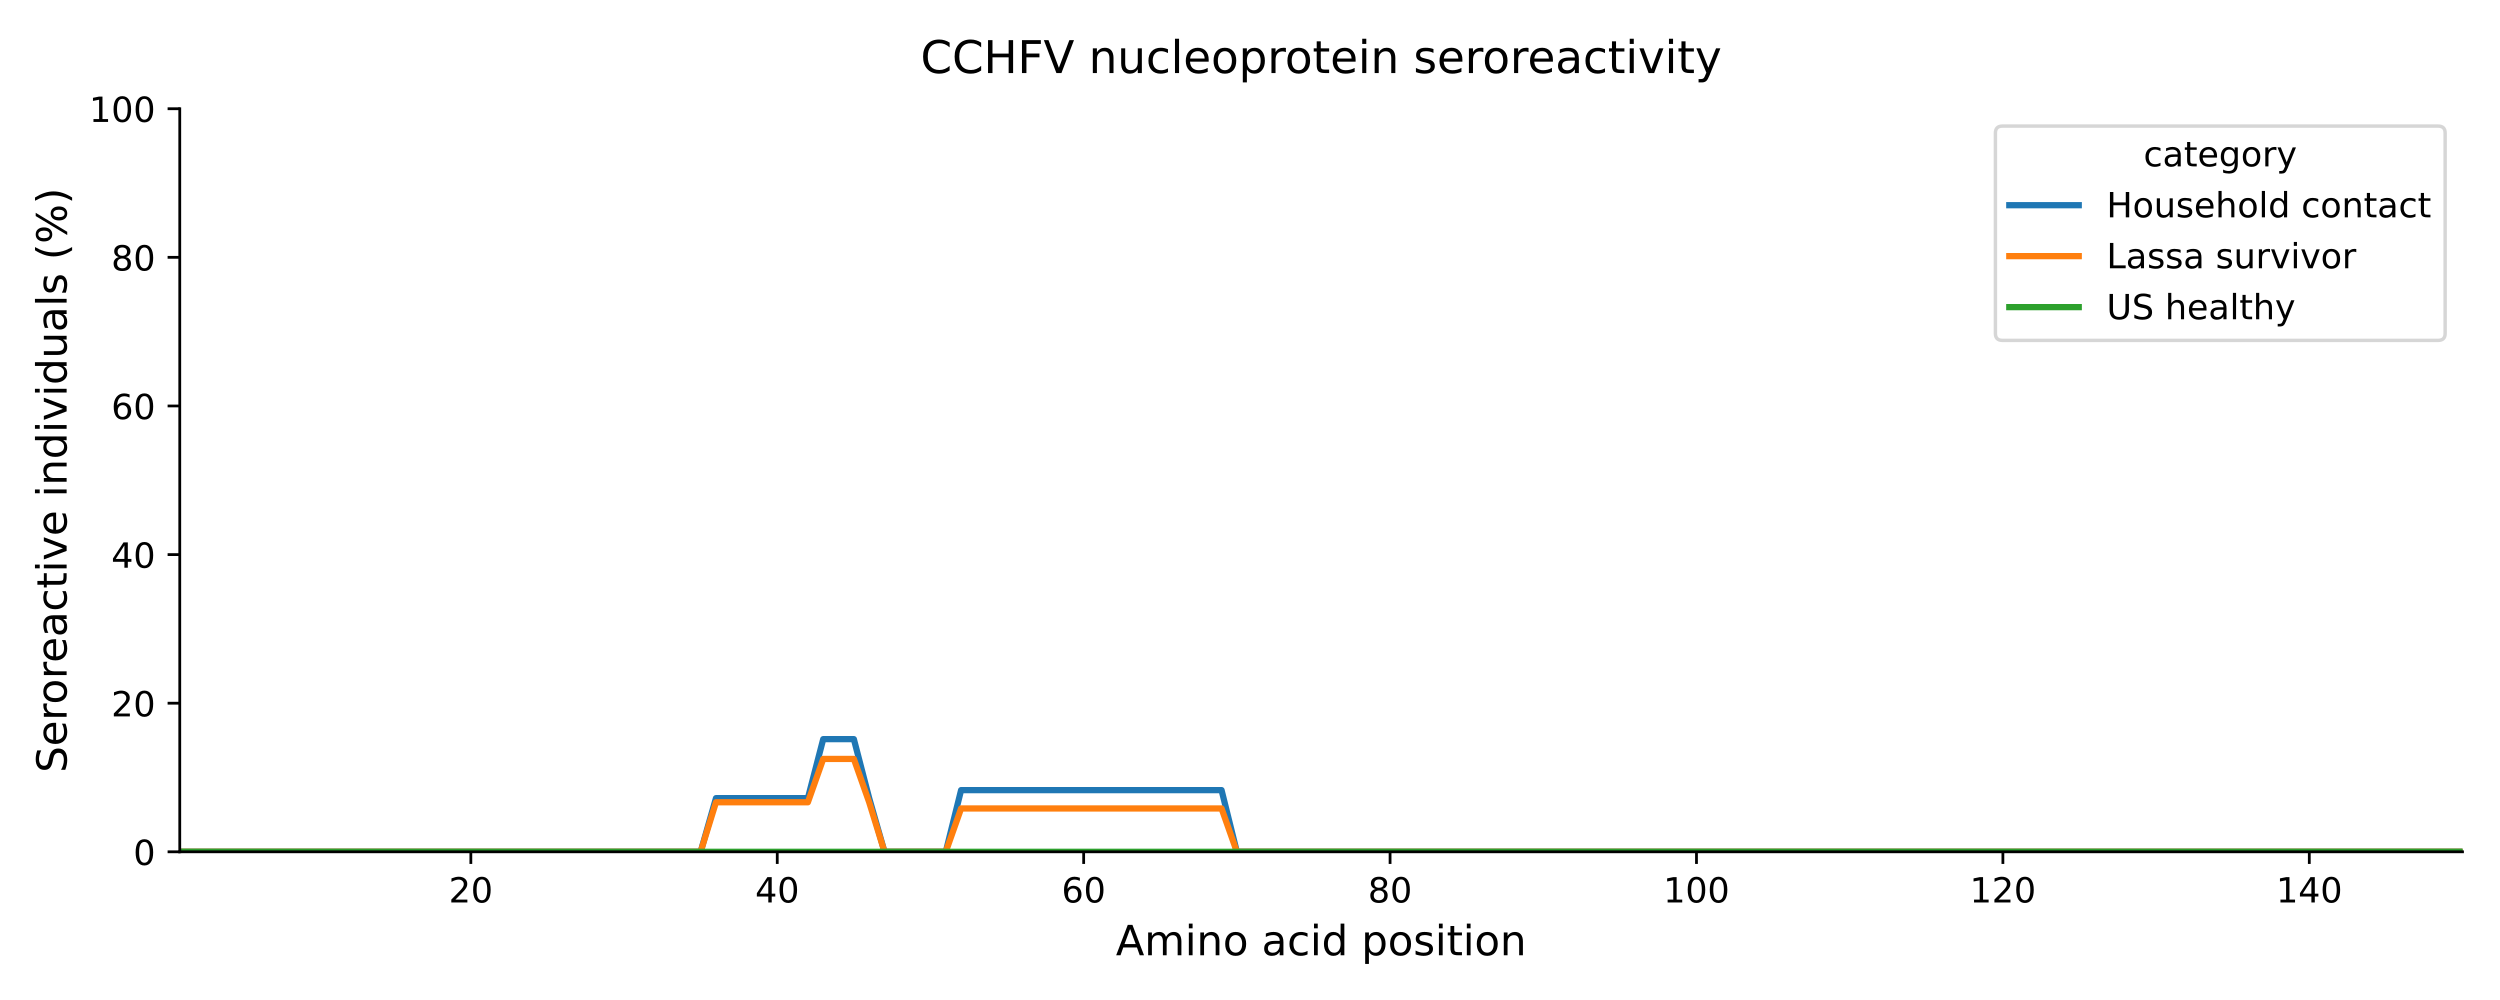
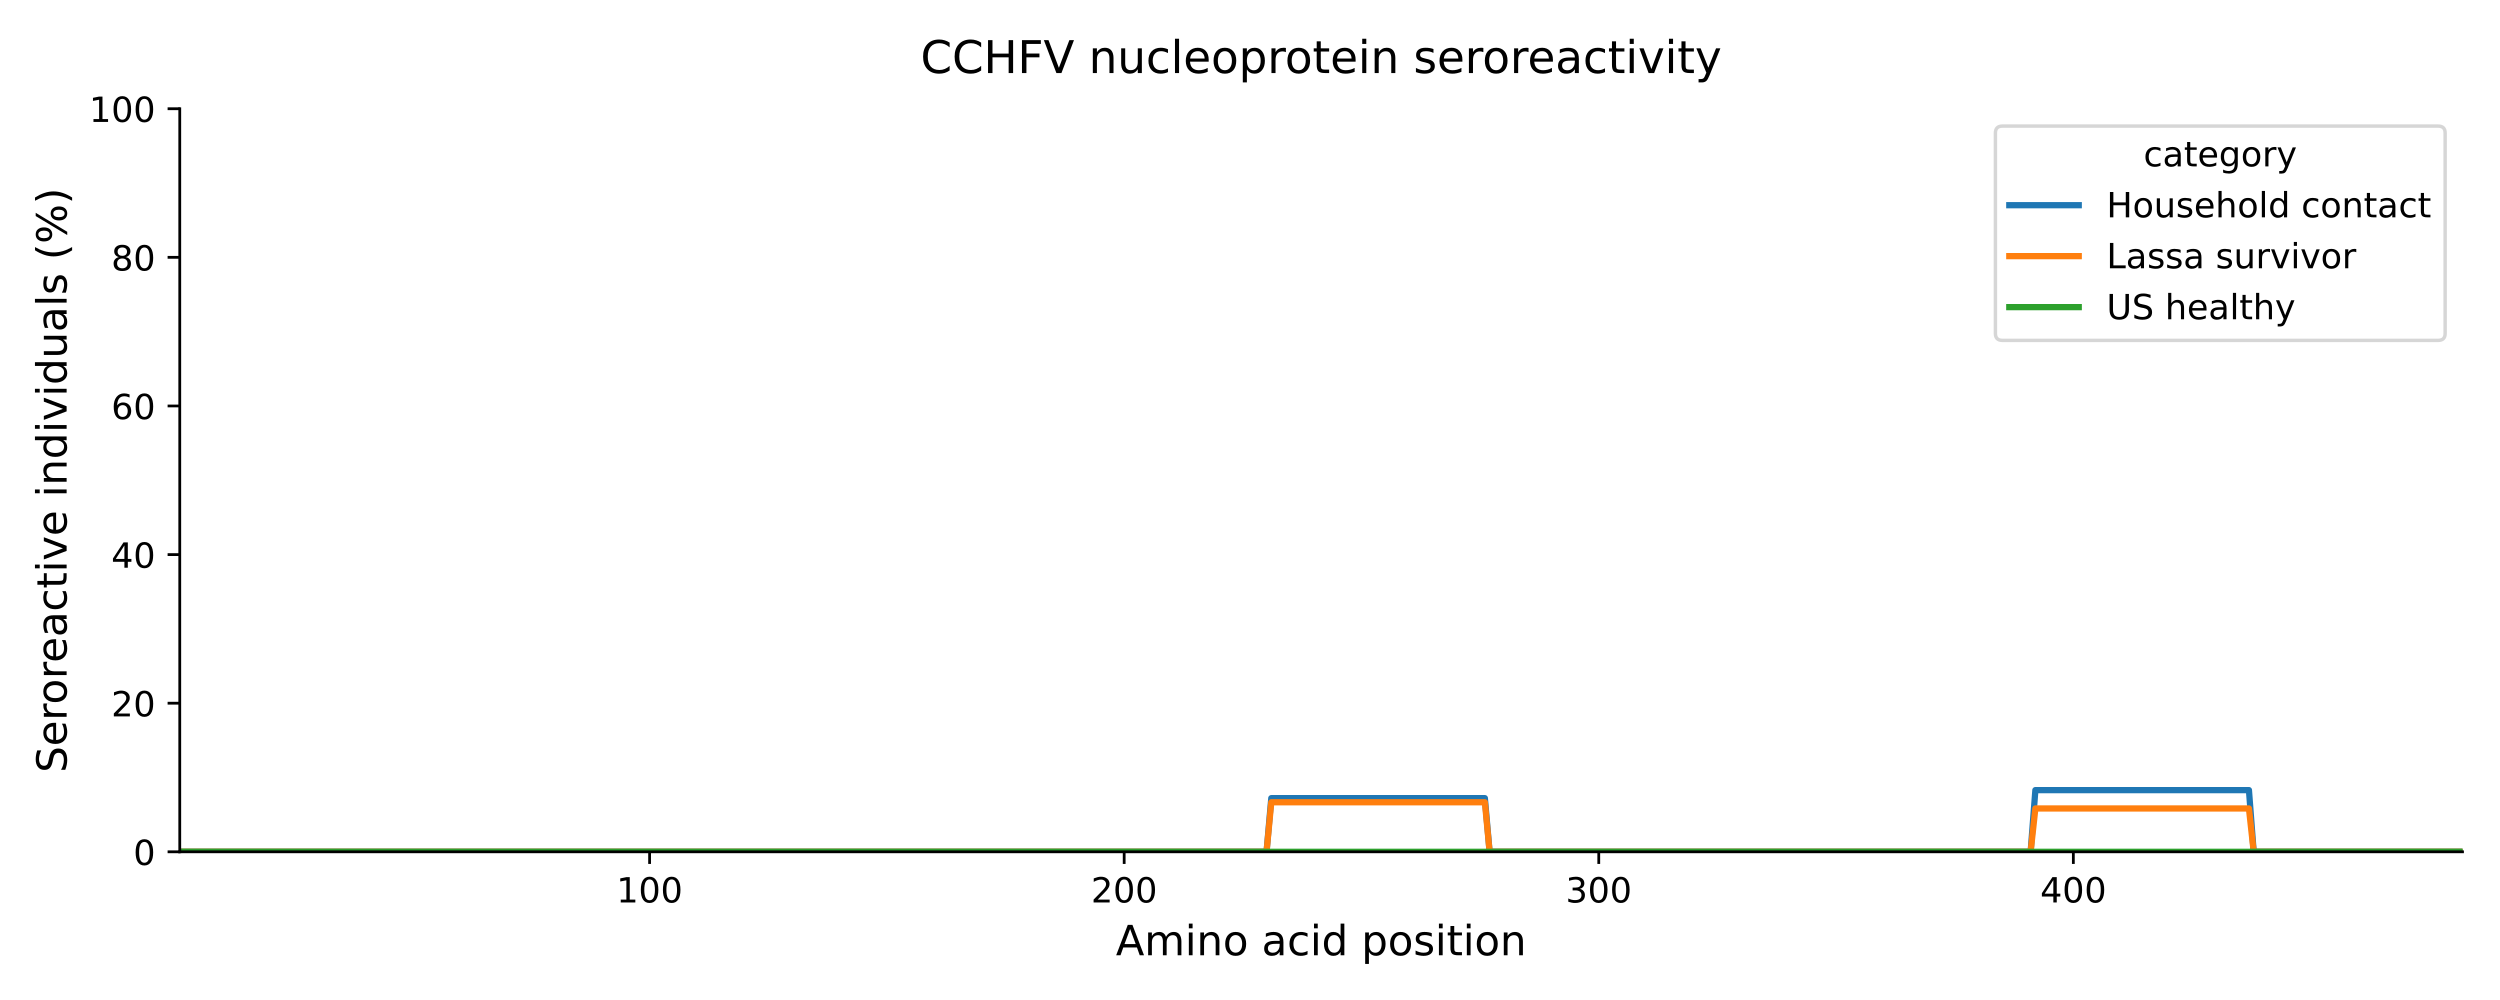
<svg xmlns="http://www.w3.org/2000/svg" xmlns:xlink="http://www.w3.org/1999/xlink" width="720pt" height="288pt" viewBox="0 0 720 288" version="1.1">
  <defs>
    <style type="text/css">*{stroke-linejoin: round; stroke-linecap: butt}</style>
  </defs>
  <g id="figure_1">
    <g id="patch_1">
      <path d="M 0 288  L 720 288  L 720 0  L 0 0  z " style="fill: #ffffff" />
    </g>
    <g id="axes_1">
      <g id="patch_2">
        <path d="M 51.77 245.32  L 709.2 245.32  L 709.2 31.315  L 51.77 31.315  z " style="fill: #ffffff" />
      </g>
      <g id="FillBetweenPolyCollection_1" />
      <g id="FillBetweenPolyCollection_2" />
      <g id="FillBetweenPolyCollection_3" />
      <g id="matplotlib.axis_1">
        <g id="xtick_1">
          <g id="line2d_1">
            <defs>
-               <path id="m681a22b777" d="M 0 0  L 0 3.5  " style="stroke: #000000; stroke-width: 0.8" />
+               <path id="m1dfa48b792" d="M 0 0  L 0 3.5  " style="stroke: #000000; stroke-width: 0.8" />
            </defs>
            <g>
-               <use xlink:href="#m681a22b777" x="135.603" y="245.32" style="stroke: #000000; stroke-width: 0.8" />
+               <use xlink:href="#m1dfa48b792" x="187.083" y="245.32" style="stroke: #000000; stroke-width: 0.8" />
            </g>
          </g>
          <g id="text_1">
-             <text style="font-size: 10px; font-family: 'DejaVu Sans', 'Bitstream Vera Sans', 'Computer Modern Sans Serif', 'Lucida Grande', 'Verdana', 'Geneva', 'Lucid', 'Arial', 'Helvetica', 'Avant Garde', sans-serif; text-anchor: middle" x="135.603" y="259.918" transform="rotate(-0 135.6034 259.9184)">20</text>
+             <text style="font-size: 10px; font-family: 'DejaVu Sans', 'Bitstream Vera Sans', 'Computer Modern Sans Serif', 'Lucida Grande', 'Verdana', 'Geneva', 'Lucid', 'Arial', 'Helvetica', 'Avant Garde', sans-serif; text-anchor: middle" x="187.083" y="259.918" transform="rotate(-0 187.083 259.9184)">100</text>
          </g>
        </g>
        <g id="xtick_2">
          <g id="line2d_2">
            <g>
-               <use xlink:href="#m681a22b777" x="223.849" y="245.32" style="stroke: #000000; stroke-width: 0.8" />
+               <use xlink:href="#m1dfa48b792" x="323.763" y="245.32" style="stroke: #000000; stroke-width: 0.8" />
            </g>
          </g>
          <g id="text_2">
-             <text style="font-size: 10px; font-family: 'DejaVu Sans', 'Bitstream Vera Sans', 'Computer Modern Sans Serif', 'Lucida Grande', 'Verdana', 'Geneva', 'Lucid', 'Arial', 'Helvetica', 'Avant Garde', sans-serif; text-anchor: middle" x="223.849" y="259.918" transform="rotate(-0 223.849 259.9184)">40</text>
+             <text style="font-size: 10px; font-family: 'DejaVu Sans', 'Bitstream Vera Sans', 'Computer Modern Sans Serif', 'Lucida Grande', 'Verdana', 'Geneva', 'Lucid', 'Arial', 'Helvetica', 'Avant Garde', sans-serif; text-anchor: middle" x="323.763" y="259.918" transform="rotate(-0 323.7629 259.9184)">200</text>
          </g>
        </g>
        <g id="xtick_3">
          <g id="line2d_3">
            <g>
-               <use xlink:href="#m681a22b777" x="312.095" y="245.32" style="stroke: #000000; stroke-width: 0.8" />
+               <use xlink:href="#m1dfa48b792" x="460.443" y="245.32" style="stroke: #000000; stroke-width: 0.8" />
            </g>
          </g>
          <g id="text_3">
-             <text style="font-size: 10px; font-family: 'DejaVu Sans', 'Bitstream Vera Sans', 'Computer Modern Sans Serif', 'Lucida Grande', 'Verdana', 'Geneva', 'Lucid', 'Arial', 'Helvetica', 'Avant Garde', sans-serif; text-anchor: middle" x="312.095" y="259.918" transform="rotate(-0 312.0946 259.9184)">60</text>
+             <text style="font-size: 10px; font-family: 'DejaVu Sans', 'Bitstream Vera Sans', 'Computer Modern Sans Serif', 'Lucida Grande', 'Verdana', 'Geneva', 'Lucid', 'Arial', 'Helvetica', 'Avant Garde', sans-serif; text-anchor: middle" x="460.443" y="259.918" transform="rotate(-0 460.4427 259.9184)">300</text>
          </g>
        </g>
        <g id="xtick_4">
          <g id="line2d_4">
            <g>
-               <use xlink:href="#m681a22b777" x="400.34" y="245.32" style="stroke: #000000; stroke-width: 0.8" />
+               <use xlink:href="#m1dfa48b792" x="597.123" y="245.32" style="stroke: #000000; stroke-width: 0.8" />
            </g>
          </g>
          <g id="text_4">
-             <text style="font-size: 10px; font-family: 'DejaVu Sans', 'Bitstream Vera Sans', 'Computer Modern Sans Serif', 'Lucida Grande', 'Verdana', 'Geneva', 'Lucid', 'Arial', 'Helvetica', 'Avant Garde', sans-serif; text-anchor: middle" x="400.34" y="259.918" transform="rotate(-0 400.3403 259.9184)">80</text>
+             <text style="font-size: 10px; font-family: 'DejaVu Sans', 'Bitstream Vera Sans', 'Computer Modern Sans Serif', 'Lucida Grande', 'Verdana', 'Geneva', 'Lucid', 'Arial', 'Helvetica', 'Avant Garde', sans-serif; text-anchor: middle" x="597.123" y="259.918" transform="rotate(-0 597.1225 259.9184)">400</text>
          </g>
        </g>
-         <g id="xtick_5">
-           <g id="line2d_5">
-             <g>
-               <use xlink:href="#m681a22b777" x="488.586" y="245.32" style="stroke: #000000; stroke-width: 0.8" />
-             </g>
-           </g>
-           <g id="text_5">
-             <text style="font-size: 10px; font-family: 'DejaVu Sans', 'Bitstream Vera Sans', 'Computer Modern Sans Serif', 'Lucida Grande', 'Verdana', 'Geneva', 'Lucid', 'Arial', 'Helvetica', 'Avant Garde', sans-serif; text-anchor: middle" x="488.586" y="259.918" transform="rotate(-0 488.5859 259.9184)">100</text>
-           </g>
-         </g>
-         <g id="xtick_6">
-           <g id="line2d_6">
-             <g>
-               <use xlink:href="#m681a22b777" x="576.832" y="245.32" style="stroke: #000000; stroke-width: 0.8" />
-             </g>
-           </g>
-           <g id="text_6">
-             <text style="font-size: 10px; font-family: 'DejaVu Sans', 'Bitstream Vera Sans', 'Computer Modern Sans Serif', 'Lucida Grande', 'Verdana', 'Geneva', 'Lucid', 'Arial', 'Helvetica', 'Avant Garde', sans-serif; text-anchor: middle" x="576.832" y="259.918" transform="rotate(-0 576.8315 259.9184)">120</text>
-           </g>
-         </g>
-         <g id="xtick_7">
-           <g id="line2d_7">
-             <g>
-               <use xlink:href="#m681a22b777" x="665.077" y="245.32" style="stroke: #000000; stroke-width: 0.8" />
-             </g>
-           </g>
-           <g id="text_7">
-             <text style="font-size: 10px; font-family: 'DejaVu Sans', 'Bitstream Vera Sans', 'Computer Modern Sans Serif', 'Lucida Grande', 'Verdana', 'Geneva', 'Lucid', 'Arial', 'Helvetica', 'Avant Garde', sans-serif; text-anchor: middle" x="665.077" y="259.918" transform="rotate(-0 665.0772 259.9184)">140</text>
-           </g>
-         </g>
-         <g id="text_8">
+         <g id="text_5">
          <text style="font-size: 12px; font-family: 'DejaVu Sans', 'Bitstream Vera Sans', 'Computer Modern Sans Serif', 'Lucida Grande', 'Verdana', 'Geneva', 'Lucid', 'Arial', 'Helvetica', 'Avant Garde', sans-serif; text-anchor: middle" x="380.485" y="275.116" transform="rotate(-0 380.485 275.1162)">Amino acid position</text>
        </g>
      </g>
      <g id="matplotlib.axis_2">
        <g id="ytick_1">
-           <g id="line2d_8">
+           <g id="line2d_5">
            <defs>
-               <path id="maf49d57f3c" d="M 0 0  L -3.5 0  " style="stroke: #000000; stroke-width: 0.8" />
+               <path id="m799776da98" d="M 0 0  L -3.5 0  " style="stroke: #000000; stroke-width: 0.8" />
            </defs>
            <g>
-               <use xlink:href="#maf49d57f3c" x="51.77" y="245.32" style="stroke: #000000; stroke-width: 0.8" />
+               <use xlink:href="#m799776da98" x="51.77" y="245.32" style="stroke: #000000; stroke-width: 0.8" />
            </g>
          </g>
-           <g id="text_9">
+           <g id="text_6">
            <text style="font-size: 10px; font-family: 'DejaVu Sans', 'Bitstream Vera Sans', 'Computer Modern Sans Serif', 'Lucida Grande', 'Verdana', 'Geneva', 'Lucid', 'Arial', 'Helvetica', 'Avant Garde', sans-serif; text-anchor: end" x="44.77" y="249.119" transform="rotate(-0 44.77 249.1192)">0</text>
          </g>
        </g>
        <g id="ytick_2">
-           <g id="line2d_9">
+           <g id="line2d_6">
            <g>
-               <use xlink:href="#maf49d57f3c" x="51.77" y="202.519" style="stroke: #000000; stroke-width: 0.8" />
+               <use xlink:href="#m799776da98" x="51.77" y="202.519" style="stroke: #000000; stroke-width: 0.8" />
            </g>
          </g>
-           <g id="text_10">
+           <g id="text_7">
            <text style="font-size: 10px; font-family: 'DejaVu Sans', 'Bitstream Vera Sans', 'Computer Modern Sans Serif', 'Lucida Grande', 'Verdana', 'Geneva', 'Lucid', 'Arial', 'Helvetica', 'Avant Garde', sans-serif; text-anchor: end" x="44.77" y="206.318" transform="rotate(-0 44.77 206.3183)">20</text>
          </g>
        </g>
        <g id="ytick_3">
-           <g id="line2d_10">
+           <g id="line2d_7">
            <g>
-               <use xlink:href="#maf49d57f3c" x="51.77" y="159.718" style="stroke: #000000; stroke-width: 0.8" />
+               <use xlink:href="#m799776da98" x="51.77" y="159.718" style="stroke: #000000; stroke-width: 0.8" />
            </g>
          </g>
-           <g id="text_11">
+           <g id="text_8">
            <text style="font-size: 10px; font-family: 'DejaVu Sans', 'Bitstream Vera Sans', 'Computer Modern Sans Serif', 'Lucida Grande', 'Verdana', 'Geneva', 'Lucid', 'Arial', 'Helvetica', 'Avant Garde', sans-serif; text-anchor: end" x="44.77" y="163.517" transform="rotate(-0 44.77 163.5173)">40</text>
          </g>
        </g>
        <g id="ytick_4">
-           <g id="line2d_11">
+           <g id="line2d_8">
            <g>
-               <use xlink:href="#maf49d57f3c" x="51.77" y="116.917" style="stroke: #000000; stroke-width: 0.8" />
+               <use xlink:href="#m799776da98" x="51.77" y="116.917" style="stroke: #000000; stroke-width: 0.8" />
            </g>
          </g>
-           <g id="text_12">
+           <g id="text_9">
            <text style="font-size: 10px; font-family: 'DejaVu Sans', 'Bitstream Vera Sans', 'Computer Modern Sans Serif', 'Lucida Grande', 'Verdana', 'Geneva', 'Lucid', 'Arial', 'Helvetica', 'Avant Garde', sans-serif; text-anchor: end" x="44.77" y="120.716" transform="rotate(-0 44.77 120.7163)">60</text>
          </g>
        </g>
        <g id="ytick_5">
-           <g id="line2d_12">
+           <g id="line2d_9">
            <g>
-               <use xlink:href="#maf49d57f3c" x="51.77" y="74.116" style="stroke: #000000; stroke-width: 0.8" />
+               <use xlink:href="#m799776da98" x="51.77" y="74.116" style="stroke: #000000; stroke-width: 0.8" />
            </g>
          </g>
-           <g id="text_13">
+           <g id="text_10">
            <text style="font-size: 10px; font-family: 'DejaVu Sans', 'Bitstream Vera Sans', 'Computer Modern Sans Serif', 'Lucida Grande', 'Verdana', 'Geneva', 'Lucid', 'Arial', 'Helvetica', 'Avant Garde', sans-serif; text-anchor: end" x="44.77" y="77.915" transform="rotate(-0 44.77 77.91538)">80</text>
          </g>
        </g>
        <g id="ytick_6">
-           <g id="line2d_13">
+           <g id="line2d_10">
            <g>
-               <use xlink:href="#maf49d57f3c" x="51.77" y="31.315" style="stroke: #000000; stroke-width: 0.8" />
+               <use xlink:href="#m799776da98" x="51.77" y="31.315" style="stroke: #000000; stroke-width: 0.8" />
            </g>
          </g>
-           <g id="text_14">
+           <g id="text_11">
            <text style="font-size: 10px; font-family: 'DejaVu Sans', 'Bitstream Vera Sans', 'Computer Modern Sans Serif', 'Lucida Grande', 'Verdana', 'Geneva', 'Lucid', 'Arial', 'Helvetica', 'Avant Garde', sans-serif; text-anchor: end" x="44.77" y="35.114" transform="rotate(-0 44.77 35.11442)">100</text>
          </g>
        </g>
-         <g id="text_15">
+         <g id="text_12">
          <text style="font-size: 12px; font-family: 'DejaVu Sans', 'Bitstream Vera Sans', 'Computer Modern Sans Serif', 'Lucida Grande', 'Verdana', 'Geneva', 'Lucid', 'Arial', 'Helvetica', 'Avant Garde', sans-serif; text-anchor: middle" x="19.187" y="138.318" transform="rotate(-90 19.18688 138.3176)">Seroreactive individuals (%)</text>
        </g>
      </g>
-       <g id="line2d_14">
-         <path d="M 51.77 245.32  L 201.788 245.32  L 206.2 229.868  L 232.674 229.868  L 237.086 212.872  L 245.91 212.872  L 250.323 229.868  L 254.735 245.32  L 272.384 245.32  L 276.796 227.551  L 351.805 227.551  L 356.217 245.32  L 709.2 245.32  L 709.2 245.32  " clip-path="url(#p622c691ad9)" style="fill: none; stroke: #1f77b4; stroke-width: 1.8; stroke-linecap: square" />
+       <g id="line2d_11">
+         <path d="M 51.77 245.32  L 364.767 245.32  L 366.134 229.868  L 427.64 229.868  L 429.006 245.32  L 584.821 245.32  L 586.188 227.551  L 647.694 227.551  L 649.061 245.32  L 709.2 245.32  L 709.2 245.32  " clip-path="url(#pa2649f3212)" style="fill: none; stroke: #1f77b4; stroke-width: 1.8; stroke-linecap: square" />
      </g>
-       <g id="line2d_15">
-         <path d="M 51.77 245.32  L 201.788 245.32  L 206.2 231.053  L 232.674 231.053  L 237.086 218.569  L 245.91 218.569  L 250.323 231.053  L 254.735 245.32  L 272.384 245.32  L 276.796 232.836  L 351.805 232.836  L 356.217 245.32  L 709.2 245.32  L 709.2 245.32  " clip-path="url(#p622c691ad9)" style="fill: none; stroke: #ff7f0e; stroke-width: 1.8; stroke-linecap: square" />
+       <g id="line2d_12">
+         <path d="M 51.77 245.32  L 364.767 245.32  L 366.134 231.053  L 427.64 231.053  L 429.006 245.32  L 584.821 245.32  L 586.188 232.836  L 647.694 232.836  L 649.061 245.32  L 709.2 245.32  L 709.2 245.32  " clip-path="url(#pa2649f3212)" style="fill: none; stroke: #ff7f0e; stroke-width: 1.8; stroke-linecap: square" />
      </g>
-       <g id="line2d_16">
-         <path d="M 51.77 245.32  L 709.2 245.32  L 709.2 245.32  " clip-path="url(#p622c691ad9)" style="fill: none; stroke: #2ca02c; stroke-width: 1.8; stroke-linecap: square" />
+       <g id="line2d_13">
+         <path d="M 51.77 245.32  L 709.2 245.32  L 709.2 245.32  " clip-path="url(#pa2649f3212)" style="fill: none; stroke: #2ca02c; stroke-width: 1.8; stroke-linecap: square" />
      </g>
-       <g id="line2d_17" />
-       <g id="line2d_18" />
-       <g id="line2d_19" />
+       <g id="line2d_14" />
+       <g id="line2d_15" />
+       <g id="line2d_16" />
      <g id="patch_3">
        <path d="M 51.77 245.32  L 51.77 31.315  " style="fill: none; stroke: #000000; stroke-width: 0.8; stroke-linejoin: miter; stroke-linecap: square" />
      </g>
      <g id="patch_4">
        <path d="M 51.77 245.32  L 709.2 245.32  " style="fill: none; stroke: #000000; stroke-width: 0.8; stroke-linejoin: miter; stroke-linecap: square" />
      </g>
-       <g id="text_16">
+       <g id="text_13">
        <text style="font-size: 13px; font-family: 'DejaVu Sans', 'Bitstream Vera Sans', 'Computer Modern Sans Serif', 'Lucida Grande', 'Verdana', 'Geneva', 'Lucid', 'Arial', 'Helvetica', 'Avant Garde', sans-serif; text-anchor: middle" x="380.485" y="21.035" transform="rotate(-0 380.485 21.0351)">CCHFV nucleoprotein seroreactivity</text>
      </g>
      <g id="legend_1">
        <g id="patch_5">
          <path d="M 576.678 98.028  L 702.2 98.028  Q 704.2 98.028 704.2 96.028  L 704.2 38.315  Q 704.2 36.315 702.2 36.315  L 576.678 36.315  Q 574.678 36.315 574.678 38.315  L 574.678 96.028  Q 574.678 98.028 576.678 98.028  z " style="fill: #ffffff; opacity: 0.8; stroke: #cccccc; stroke-linejoin: miter" />
        </g>
-         <g id="text_17">
+         <g id="text_14">
          <text style="font-size: 10px; font-family: 'DejaVu Sans', 'Bitstream Vera Sans', 'Computer Modern Sans Serif', 'Lucida Grande', 'Verdana', 'Geneva', 'Lucid', 'Arial', 'Helvetica', 'Avant Garde', sans-serif; text-anchor: start" x="617.341" y="47.914" transform="rotate(-0 617.3406 47.91364)">category</text>
        </g>
-         <g id="line2d_20">
+         <g id="line2d_17">
          <path d="M 578.678 59.092  L 588.678 59.092  L 598.678 59.092  " style="fill: none; stroke: #1f77b4; stroke-width: 1.8; stroke-linecap: square" />
        </g>
-         <g id="text_18">
+         <g id="text_15">
          <text style="font-size: 10px; font-family: 'DejaVu Sans', 'Bitstream Vera Sans', 'Computer Modern Sans Serif', 'Lucida Grande', 'Verdana', 'Geneva', 'Lucid', 'Arial', 'Helvetica', 'Avant Garde', sans-serif; text-anchor: start" x="606.678" y="62.592" transform="rotate(-0 606.6781 62.59176)">Household contact</text>
        </g>
-         <g id="line2d_21">
+         <g id="line2d_18">
          <path d="M 578.678 73.77  L 588.678 73.77  L 598.678 73.77  " style="fill: none; stroke: #ff7f0e; stroke-width: 1.8; stroke-linecap: square" />
        </g>
-         <g id="text_19">
+         <g id="text_16">
          <text style="font-size: 10px; font-family: 'DejaVu Sans', 'Bitstream Vera Sans', 'Computer Modern Sans Serif', 'Lucida Grande', 'Verdana', 'Geneva', 'Lucid', 'Arial', 'Helvetica', 'Avant Garde', sans-serif; text-anchor: start" x="606.678" y="77.27" transform="rotate(-0 606.6781 77.26989)">Lassa survivor</text>
        </g>
-         <g id="line2d_22">
+         <g id="line2d_19">
          <path d="M 578.678 88.448  L 588.678 88.448  L 598.678 88.448  " style="fill: none; stroke: #2ca02c; stroke-width: 1.8; stroke-linecap: square" />
        </g>
-         <g id="text_20">
+         <g id="text_17">
          <text style="font-size: 10px; font-family: 'DejaVu Sans', 'Bitstream Vera Sans', 'Computer Modern Sans Serif', 'Lucida Grande', 'Verdana', 'Geneva', 'Lucid', 'Arial', 'Helvetica', 'Avant Garde', sans-serif; text-anchor: start" x="606.678" y="91.948" transform="rotate(-0 606.6781 91.94801)">US healthy</text>
        </g>
      </g>
    </g>
  </g>
  <defs>
-     <clipPath id="p622c691ad9">
+     <clipPath id="pa2649f3212">
      <rect x="51.77" y="31.315" width="657.43" height="214.005" />
    </clipPath>
  </defs>
</svg>
